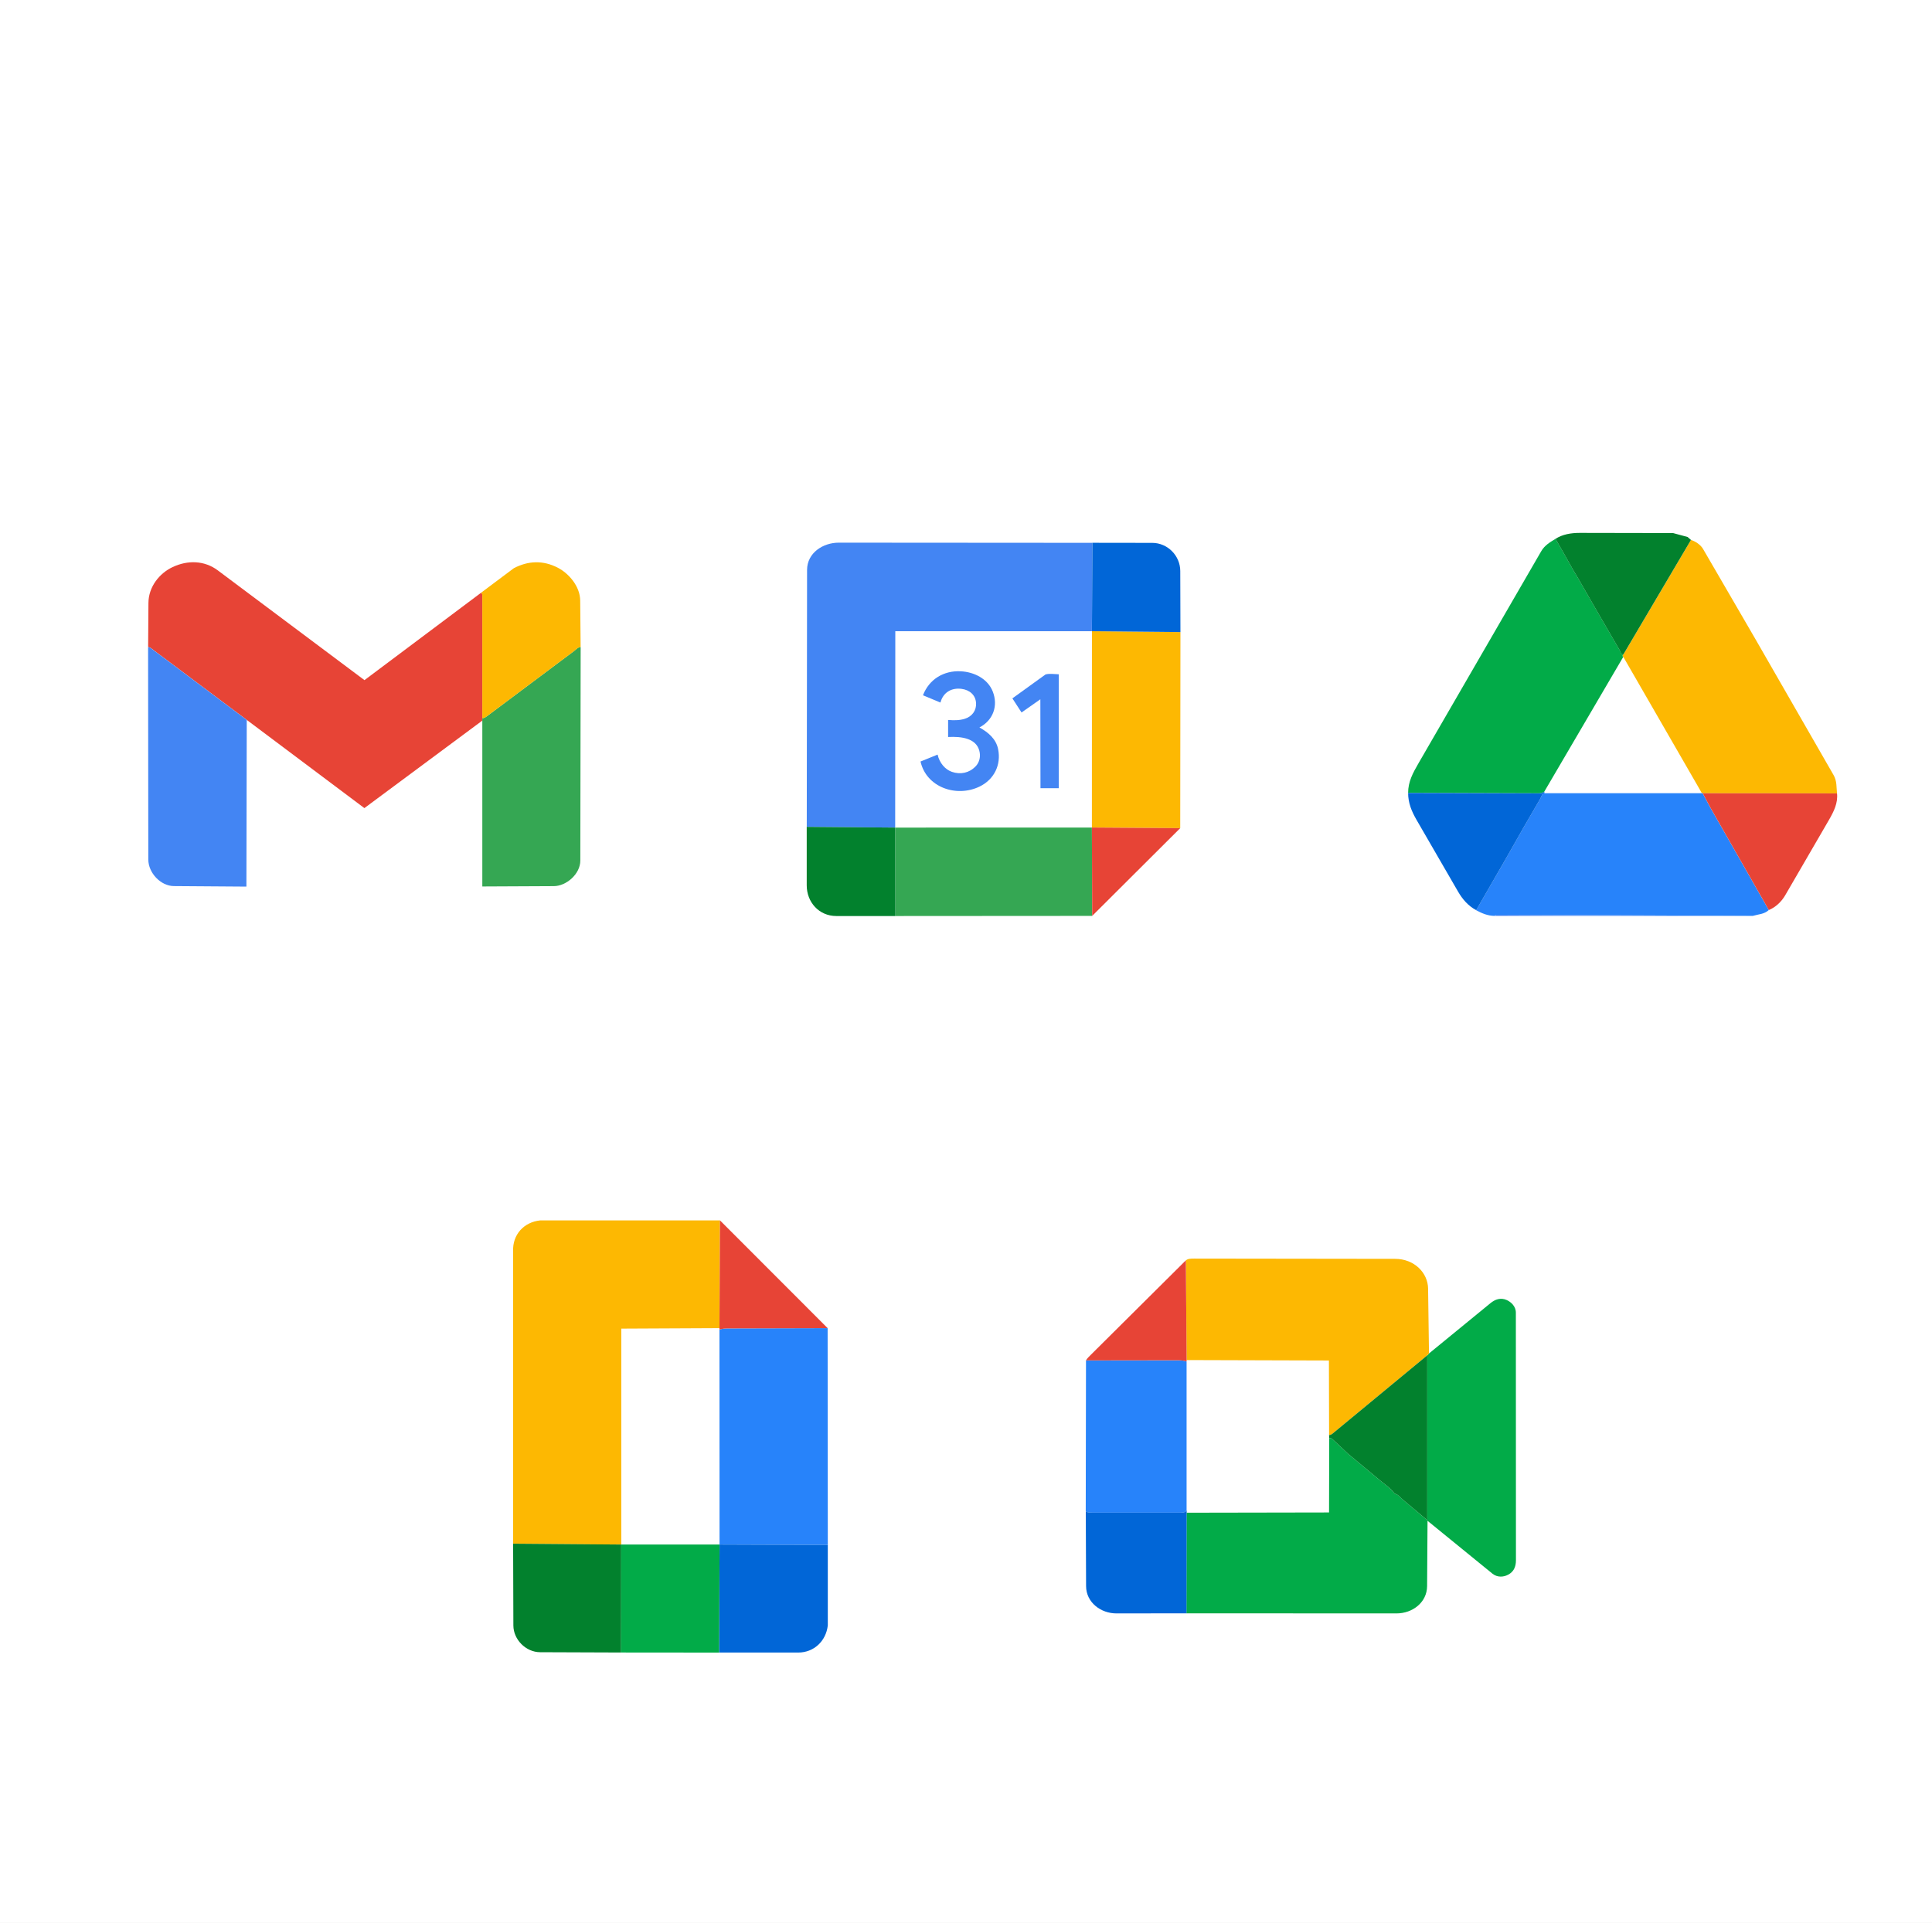
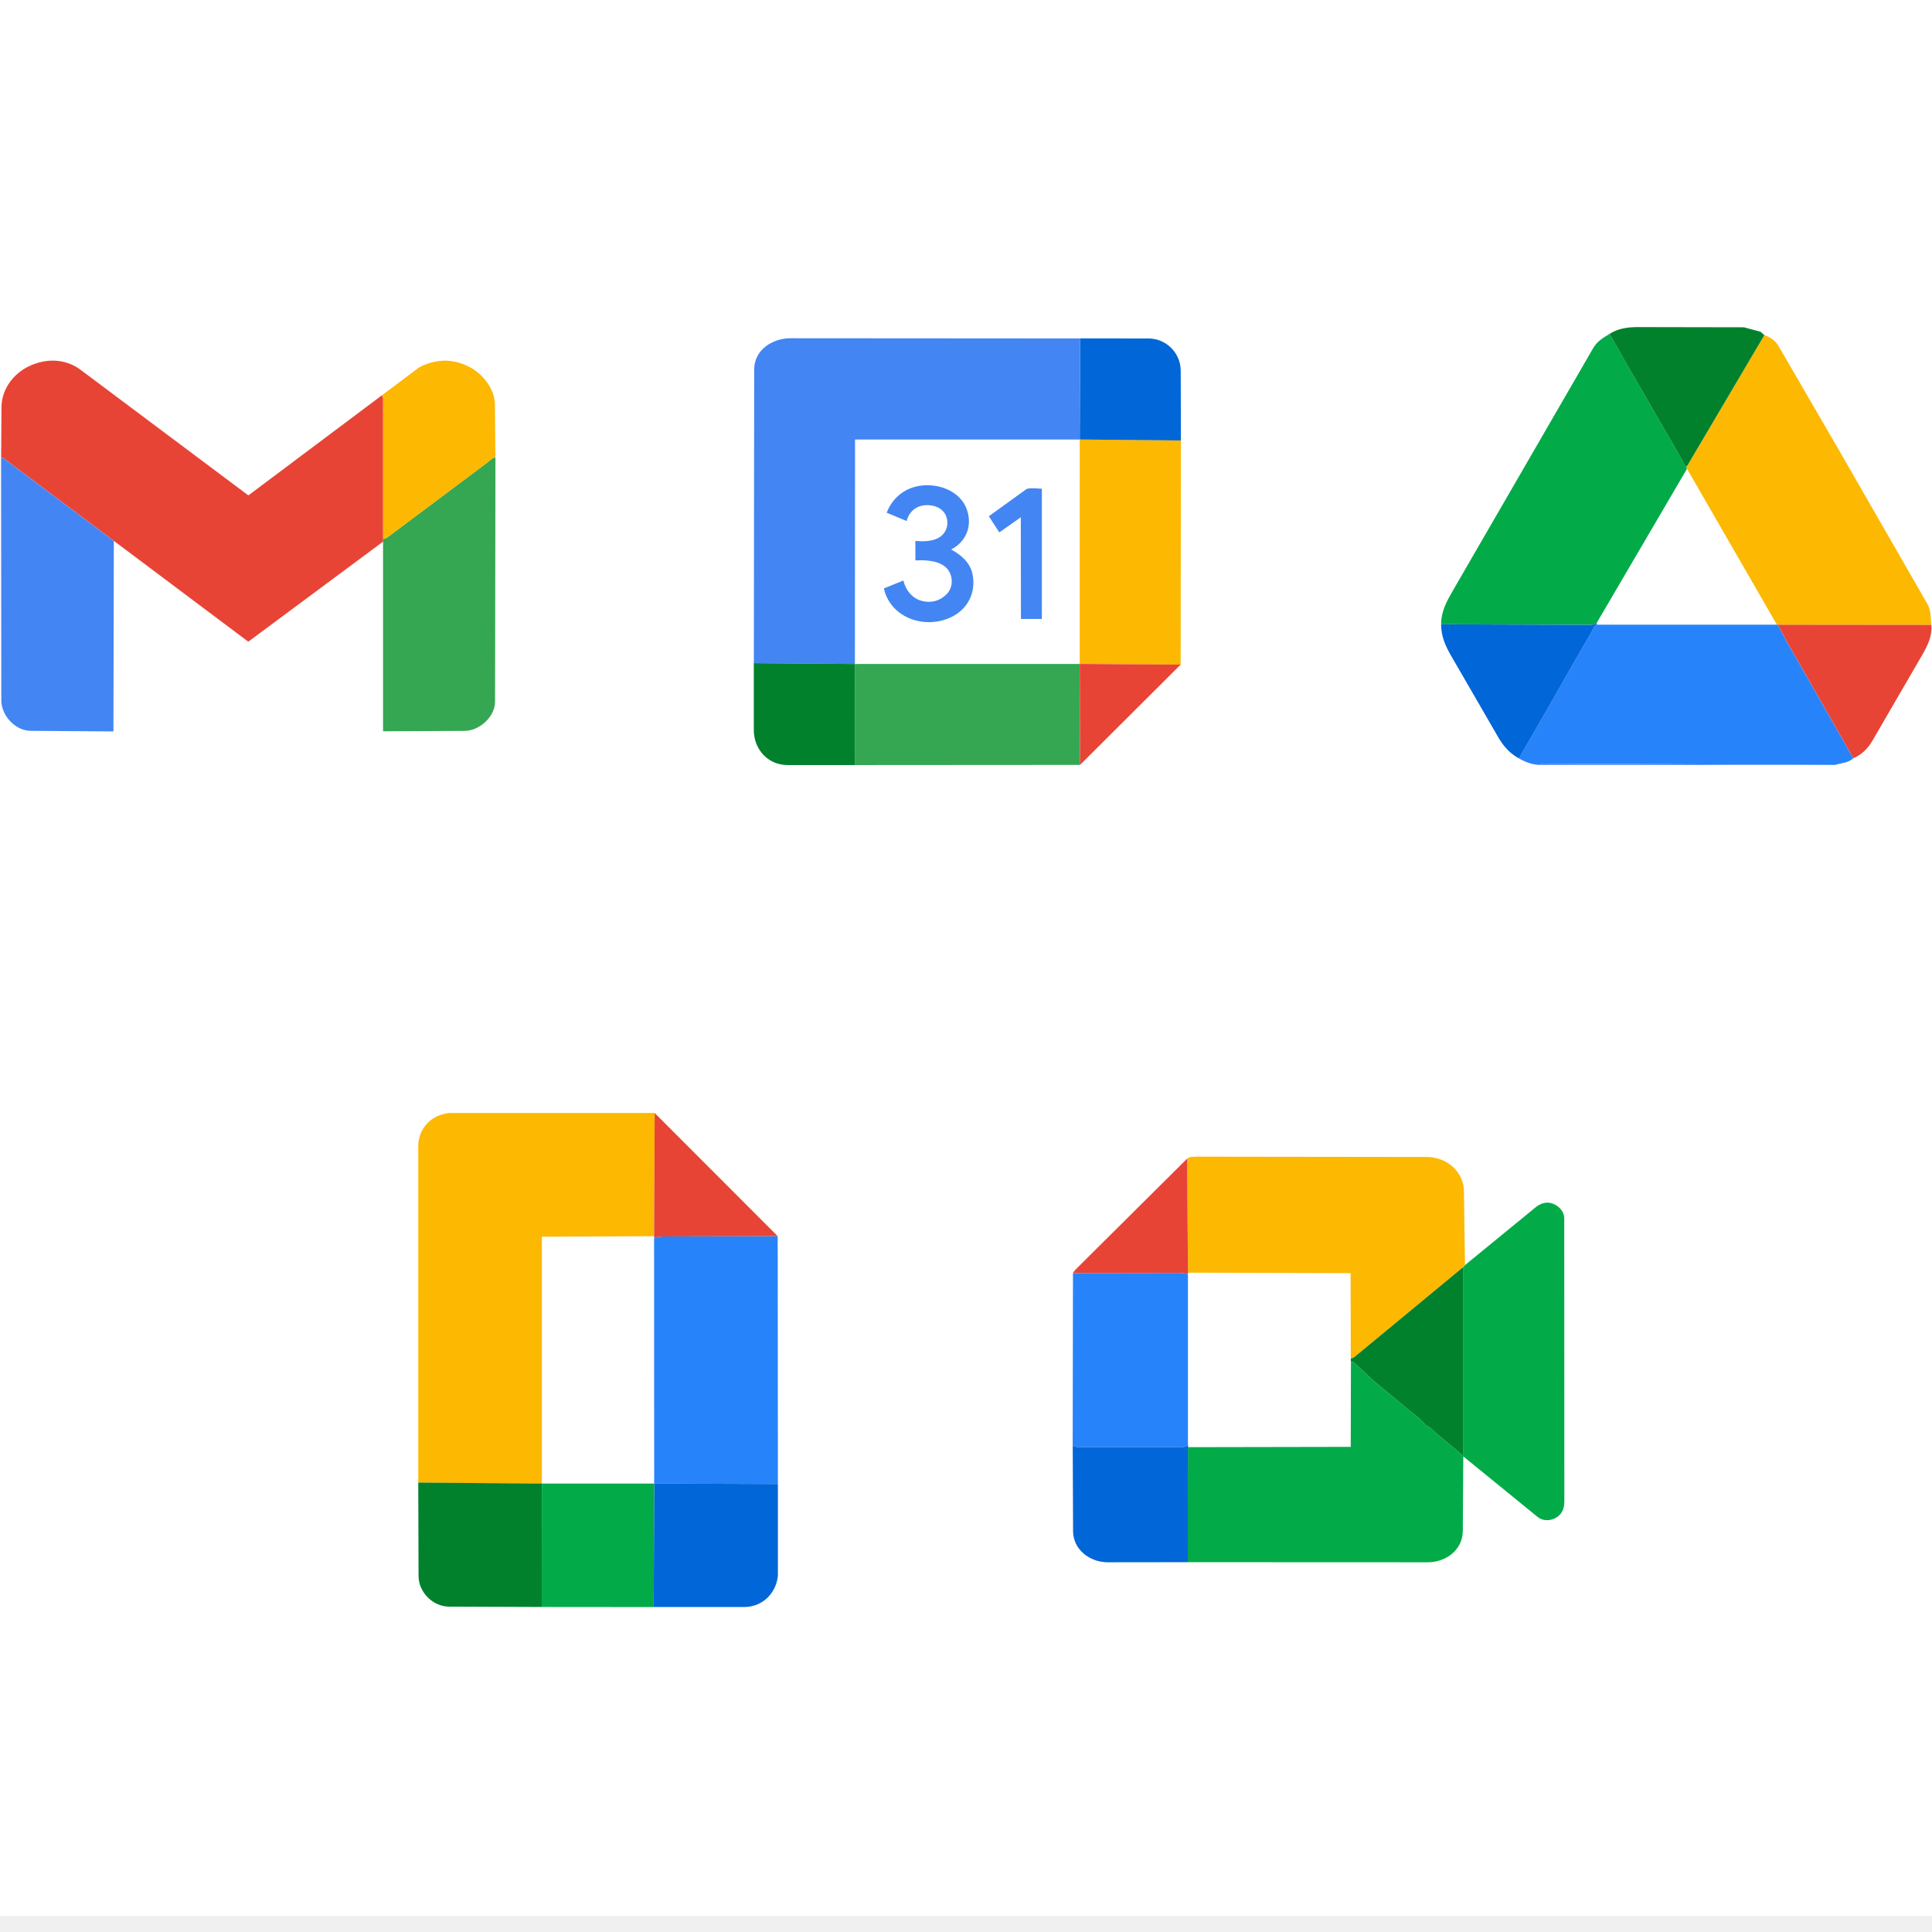
- <svg xmlns="http://www.w3.org/2000/svg" id="Layer_1" data-name="Layer 1" viewBox="0 0 449.04 447">
+ <svg xmlns="http://www.w3.org/2000/svg" id="Layer_1" data-name="Layer 1" viewBox="34.2 57.37 392.91 392.91">
  <defs>
    <style>
      .cls-1 {
        fill: #02ab48;
      }

      .cls-2 {
        fill: #0166d7;
      }

      .cls-3 {
        fill: #35a753;
      }

      .cls-4 {
        fill: #fdb802;
      }

      .cls-5 {
        fill: #2783fa;
      }

      .cls-6 {
        fill: #4385f3;
      }

      .cls-7 {
        fill: #02812d;
      }

      .cls-8 {
        fill: #fff;
      }

      .cls-9 {
        fill: #e74436;
      }
    </style>
  </defs>
  <rect class="cls-8" width="449.04" height="447" />
  <g id="KniRit.tif">
    <g>
      <g>
        <g>
          <path class="cls-1" d="M275.75,375.07l.03-23.39,33.12-.06.04-17.24c.36-.14.6.05.9.33l3.54,3.32,7.49,6.23c1.16.96,2.38,1.75,3.28,2.99.91.2,1.34.92,1.98,1.46l5.6,4.7v-38.32s.4-.43.4-.43l14.29-11.7c1.11-.91,2.39-1.34,3.78-.72.95.42,2.12,1.42,2.12,2.93l.02,57.56c0,1.63-.59,2.7-1.79,3.35-1.1.6-2.56.67-3.66-.22l-15.1-12.3-.1,15.2c-.03,3.77-3.38,6.33-7.11,6.33l-48.84-.02Z" />
          <path class="cls-4" d="M332.13,314.66l-.4.43-21.86,18.07c-.37.31-.61.45-.96.47l-.04-17.34-33.07-.1-.18-23.16c.43-.43,1.22-.43,1.91-.43l46.69.06c4.56,0,7.66,3.3,7.7,6.93l.21,15.07Z" />
          <path class="cls-5" d="M275.79,316.52v34.55c-.28.53-.74.59-1.44.59h-20.27c-.7,0-1.26.01-1.73-.28l.06-35.1,21.36-.03c.78,0,1.41.06,2.02.27Z" />
          <path class="cls-2" d="M275.79,351.68l-.03,23.39-16.28.02c-3.6,0-7.04-2.53-7.05-6.35l-.07-17.36c.47.29,1.03.28,1.73.28h20.27c.7,0,1.16-.05,1.45-.58v.61Z" />
          <path class="cls-9" d="M275.62,293.02l.18,23.16-.02.33c-.61-.2-1.24-.27-2.02-.27l-21.36.03c.23-.44.83-1,1.2-1.37l22.01-21.88Z" />
          <path class="cls-7" d="M308.94,334.38l-.03-.75c.35-.01.59-.16.96-.47l21.86-18.07v38.32s-5.6-4.7-5.6-4.7c-.64-.53-1.08-1.26-1.98-1.46-.9-1.24-2.12-2.03-3.28-2.99l-7.49-6.23-3.54-3.32c-.3-.28-.54-.47-.9-.33Z" />
        </g>
        <g>
          <path class="cls-4" d="M167.34,283.72l-.12,25.05-22.82.11v50.21s-25.14-.2-25.14-.2v-67.99c-.16-3.87,2.49-6.79,6.32-7.18h41.76Z" />
          <path class="cls-5" d="M192.36,308.77l.04,50.4-25.16-.09-.02-49.98c.72-.24,1.44-.27,2.32-.27l22.82-.06Z" />
          <path class="cls-2" d="M192.4,359.16v18.72c-.42,3.64-3.2,6.3-6.88,6.31h-18.38s.1-25.11.1-25.11l25.16.09Z" />
          <path class="cls-7" d="M144.39,359.08l-.02,25.1-18.84-.07c-3.29-.01-6.2-2.92-6.21-6.22l-.06-19.01,25.13.2Z" />
          <polygon class="cls-1" points="167.24 359.08 167.14 384.2 144.37 384.18 144.39 359.08 167.24 359.08" />
          <path class="cls-9" d="M192.36,308.77l-22.82.06c-.88,0-1.6.03-2.32.27v-.33s.12-25.05.12-25.05l25.02,25.05Z" />
        </g>
      </g>
      <g>
        <g>
          <path class="cls-4" d="M426.96,184.45l-31.22-.03-.19-.03-18.26-31.68c-.24-.03-.23-.51,0-.52l15.73-26.66c.94.28,2.2,1.05,2.8,2.08l12.15,20.92,18.2,31.67c.8,1.39.64,2.85.79,4.25Z" />
          <path class="cls-1" d="M377.29,152.18c-.23.01-.23.5,0,.52l-18.37,31.36c-.29.17-.66.37-1.19.37l-30.45-.1c0-2.62,1.11-4.63,2.42-6.9l28.51-49.27c.81-1.41,2.12-2.15,3.33-2.89l1.76,3.06,2.26,4.03,1.07,1.79,4.49,7.81,5.35,9.23c.21.37.23.87.83.99Z" />
          <path class="cls-5" d="M395.55,184.39l.19.03,1.7,3.19,13.67,23.96c-1.05.97-2.33.95-3.73,1.36l-59.56-.27c-.28,0-.35.22-.39.27-1.65,0-3.04-.62-4.34-1.32l7.26-12.6,3.82-6.74,3.79-6.53c.25-.43.45-1.33,1-1.33h36.58Z" />
          <path class="cls-9" d="M426.96,184.45c.25,2.24-.74,4.21-1.87,6.17l-10.16,17.5c-.9,1.56-2.28,2.82-3.81,3.45l-13.67-23.96-1.7-3.19,31.22.03Z" />
          <path class="cls-2" d="M358.97,184.4c-.56,0-.75.9-1,1.33l-3.79,6.53-3.82,6.74-7.26,12.6c-1.88-1.02-3.17-2.51-4.24-4.36l-9.61-16.61c-1.16-2.01-1.97-3.95-1.97-6.29l30.45.1c.53,0,.9-.2,1.19-.37l.05.33Z" />
          <path class="cls-7" d="M393.02,125.52l-15.73,26.66c-.61-.12-.62-.62-.83-.99l-5.35-9.23-4.49-7.81-1.07-1.79-2.26-4.03-1.76-3.06c1.65-1.06,3.61-1.38,5.66-1.38l21.67.04,3.38.91.77.68Z" />
          <path class="cls-6" d="M407.39,212.93h-59.96c.04-.05.11-.27.39-.27l59.56.27Z" />
        </g>
        <g>
          <g>
            <path class="cls-9" d="M111.82,137.79c.19.15.31.38.31.69v28.47s-.02.57-.02.57l-27.42,20.35-27.33-20.5-21.63-16.2c-.48-.36-.8-.69-1.3-.75l.07-10.24c.02-3.8,2.6-6.92,5.59-8.33,3.55-1.68,7.44-1.56,10.53.75l34.09,25.52,27.12-20.33Z" />
            <path class="cls-6" d="M57.35,167.38l-.08,38.74-16.86-.12c-3.03-.02-5.93-3.03-5.94-6.19l-.05-49.38c.5.06.82.39,1.3.75l21.63,16.2Z" />
            <path class="cls-3" d="M134.96,150.42l-.08,49.64c0,3.15-3.27,5.94-6.15,5.95l-16.63.08v-38.57s0-.57,0-.57c.43.02.73-.19,1.19-.53l20.04-15c.59-.45.96-.96,1.63-1.01Z" />
            <path class="cls-4" d="M134.96,150.42c-.67.05-1.03.56-1.63,1.01l-20.04,15c-.46.34-.76.56-1.19.53v-28.47c.01-.31-.1-.54-.29-.69l7.61-5.7c3.28-1.72,6.79-1.93,10.31-.07,2.41,1.27,5.09,4.22,5.12,7.59l.1,10.82Z" />
          </g>
          <g>
            <path class="cls-6" d="M253.88,126.19l-.1,20.56h-45.69s-.03,45.65-.03,45.65l-20.55-.17.07-59.72c0-3.99,3.72-6.36,7.39-6.35l58.91.04Z" />
            <polygon class="cls-3" points="253.78 192.39 253.85 212.93 208.11 212.96 208.07 192.4 253.78 192.39" />
            <polygon class="cls-4" points="274.36 146.95 274.31 192.53 253.78 192.39 253.79 146.75 274.36 146.95" />
            <path class="cls-7" d="M208.07,192.4l.04,20.56h-13.74c-4,0-6.87-3.2-6.87-7.14v-13.59s20.56.17,20.56.17Z" />
            <path class="cls-2" d="M274.36,146.95l-20.57-.2.1-20.56,13.92.02c3.56,0,6.5,2.97,6.51,6.54l.04,14.21Z" />
            <polygon class="cls-9" points="274.31 192.53 253.85 212.93 253.78 192.39 274.31 192.53" />
            <path class="cls-6" d="M226.73,178.2c.94-.98,1.25-2.35.88-3.69-.76-2.82-4.02-3.34-7.25-3.17v-3.96c1.4.11,2.61.11,3.83-.26,1.78-.53,2.77-1.99,2.67-3.66-.11-1.85-1.45-3.06-3.37-3.31-2.29-.3-4.27.77-4.91,3.18l-4.06-1.69c1.44-3.75,4.84-5.76,8.72-5.58,3.19.15,6.35,1.74,7.51,4.73,1.26,3.24.14,6.64-3.11,8.33,2.09,1.16,3.86,2.67,4.34,5.02.76,3.69-.94,7.1-4.32,8.73-5.36,2.58-12.35.19-13.71-5.83l3.97-1.61c.43,1.92,1.73,3.46,3.32,4.01,1.99.69,4.04.26,5.48-1.25Z" />
            <path class="cls-6" d="M241.83,183.25l-.03-20.68-4.37,3.07-2.13-3.28,7.7-5.56c.91-.26,2.09-.07,3.08-.04v26.49s-4.25,0-4.25,0Z" />
          </g>
        </g>
      </g>
    </g>
  </g>
</svg>
